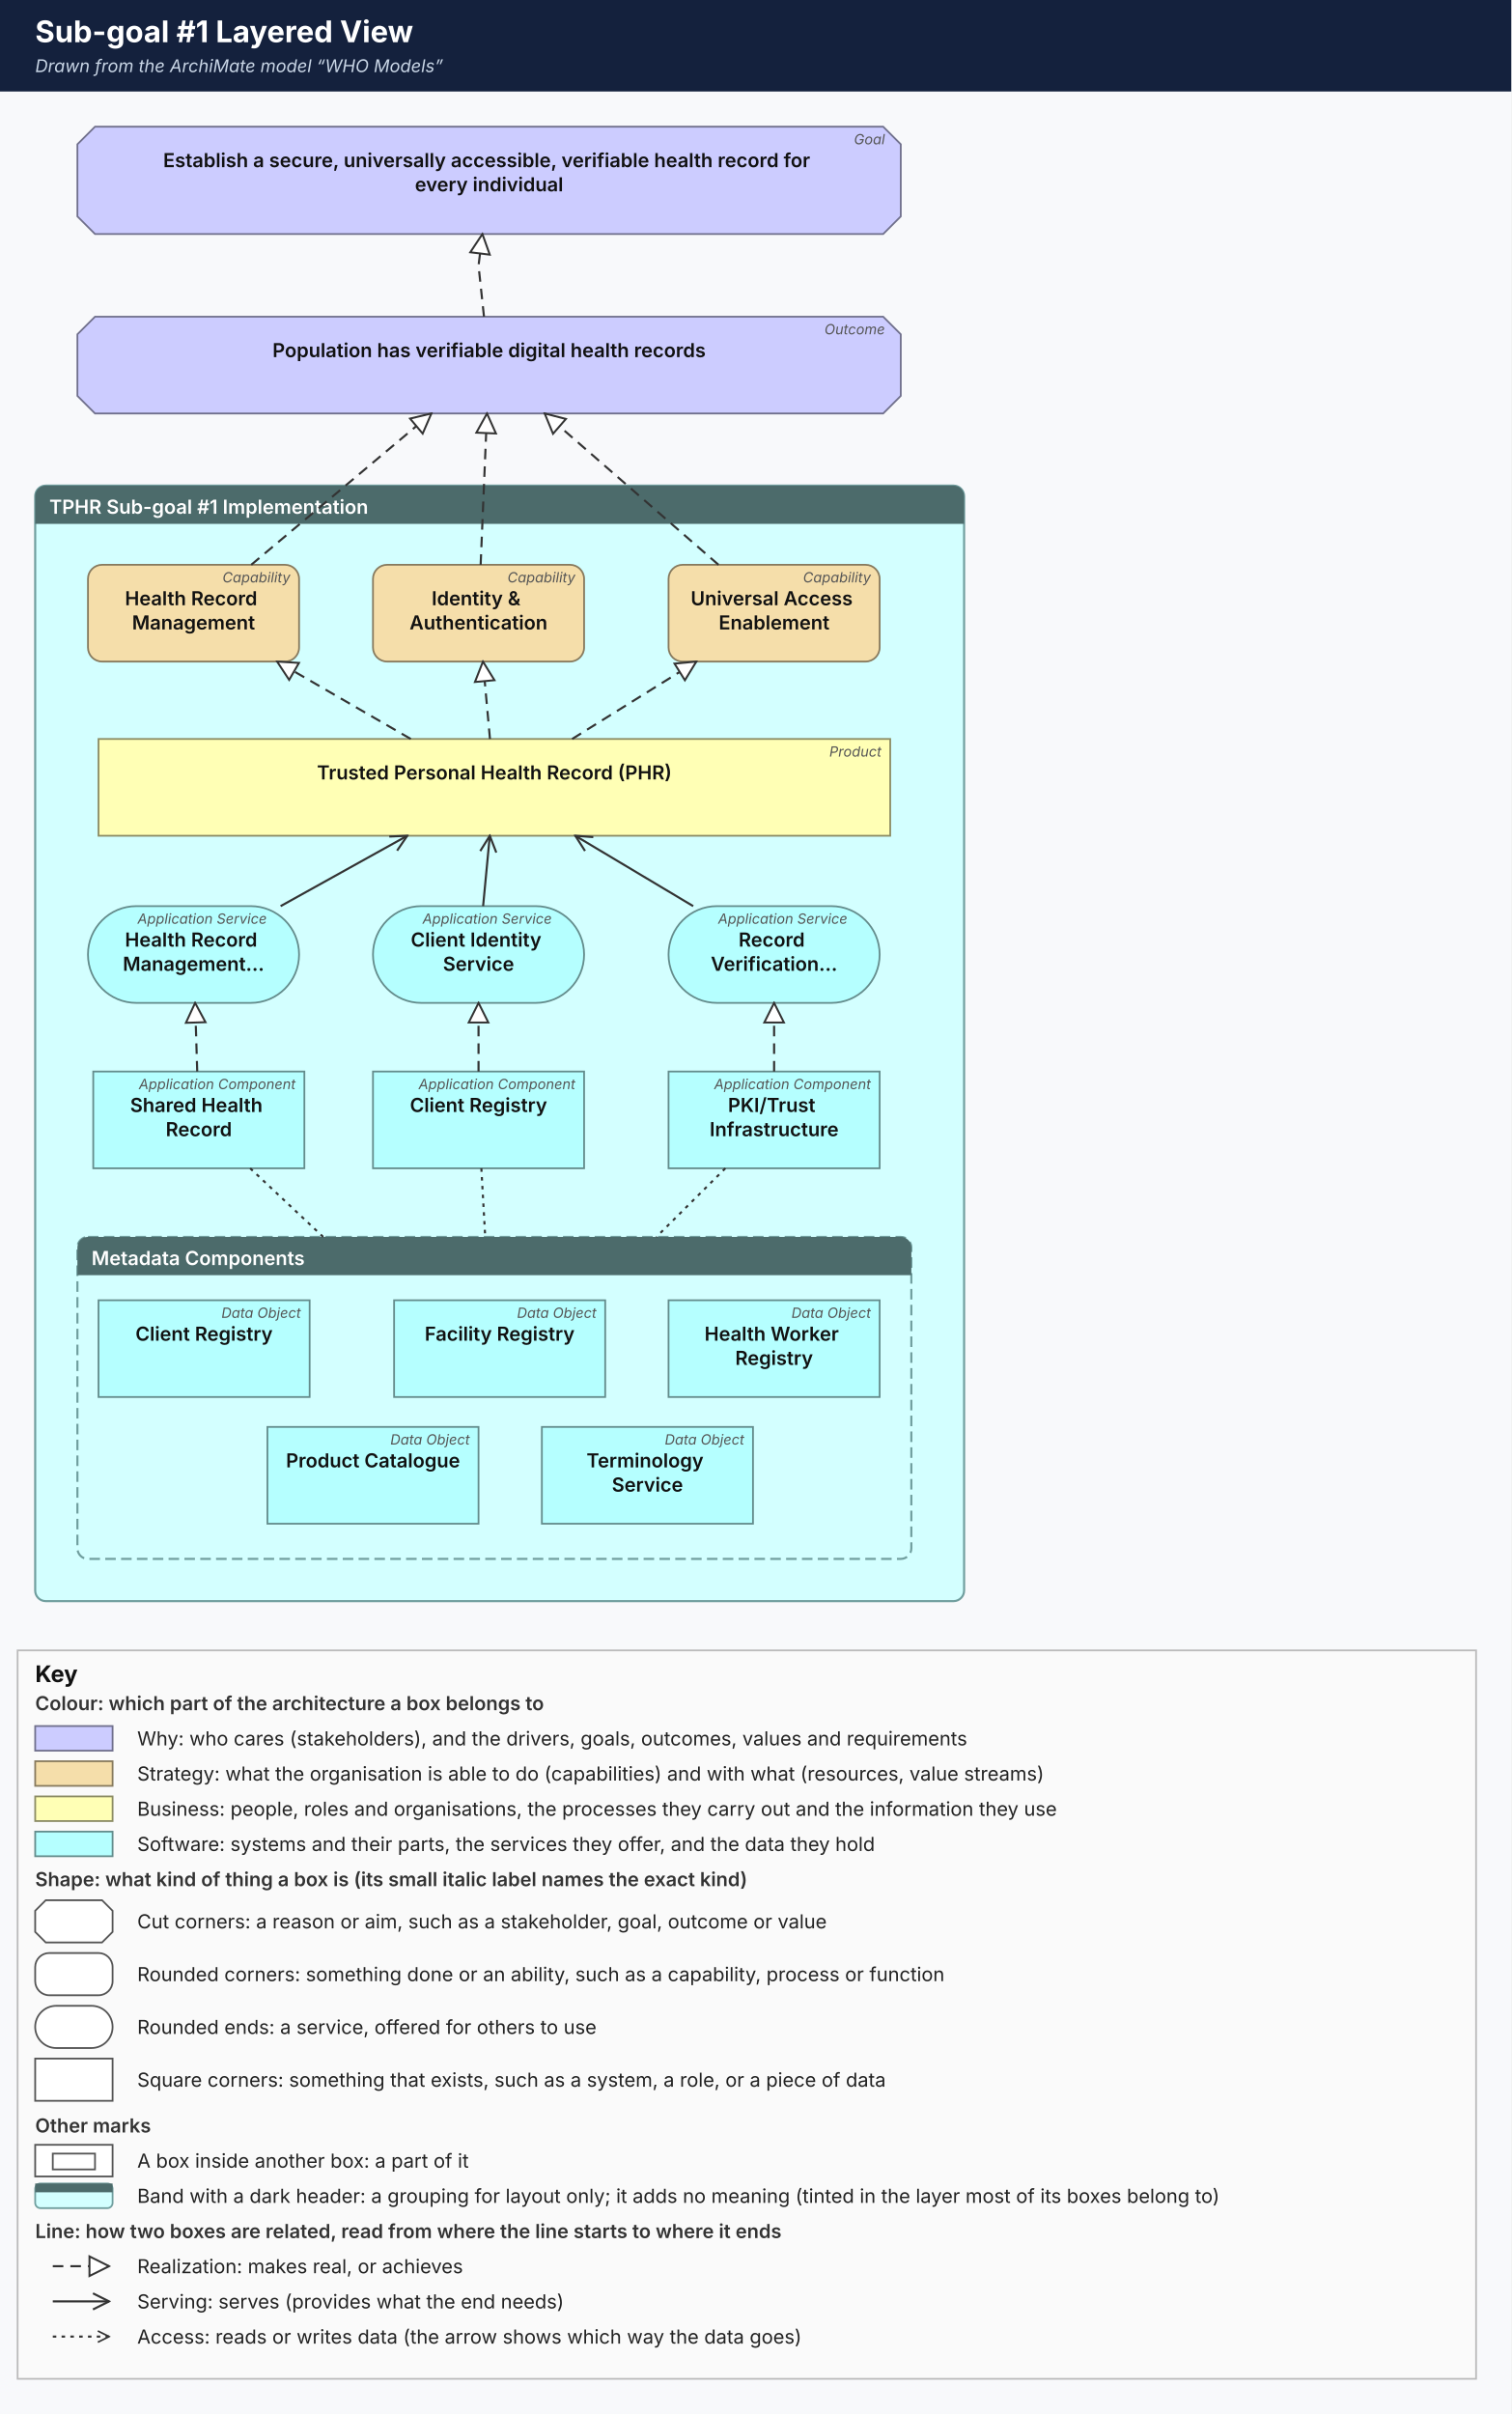
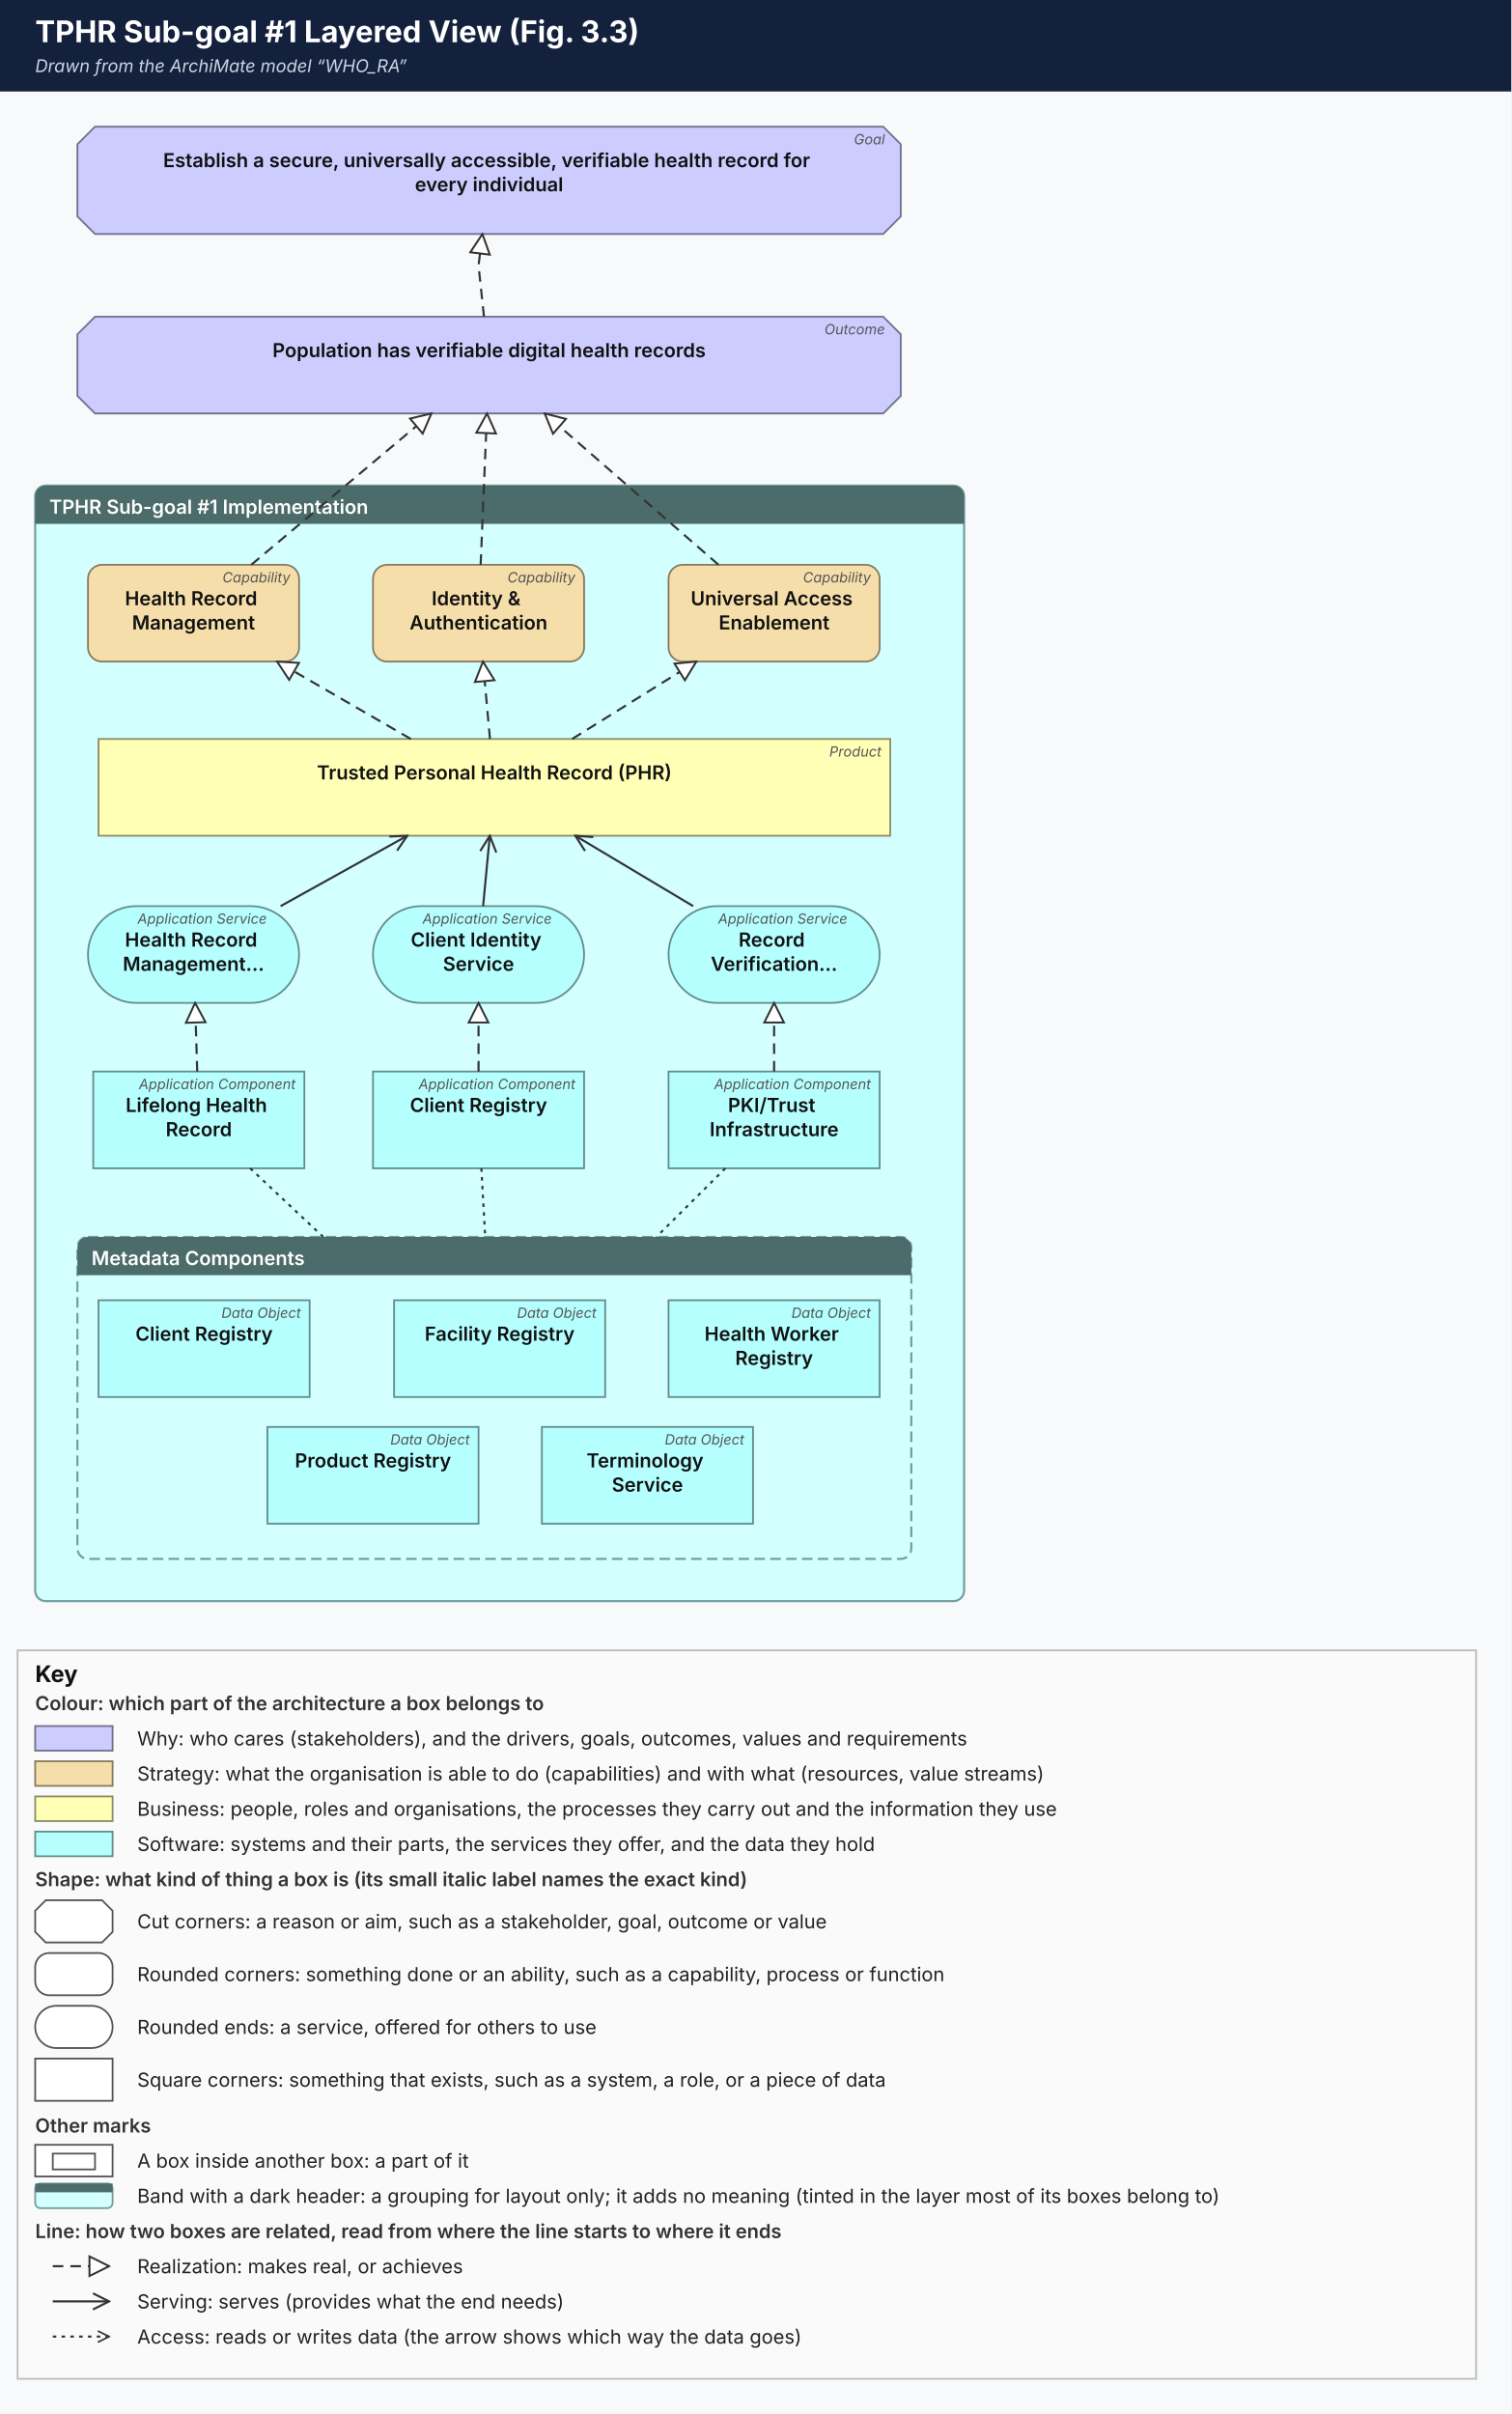
<svg xmlns="http://www.w3.org/2000/svg" viewBox="14 -59 859 1372" width="859" height="1372" role="img" aria-labelledby="av-title">
  <style>
.av-name{font:600 11px Inter, "Segoe UI", system-ui, -apple-system, Helvetica, Arial, sans-serif;fill:#111}
.av-type{font:italic 8px Inter, "Segoe UI", system-ui, -apple-system, Helvetica, Arial, sans-serif;fill:#555}
.av-group{font:600 11px Inter, "Segoe UI", system-ui, -apple-system, Helvetica, Arial, sans-serif;fill:#333}
.av-note{font:10px Inter, "Segoe UI", system-ui, -apple-system, Helvetica, Arial, sans-serif;fill:#222}
.av-key{font:11px Inter, "Segoe UI", system-ui, -apple-system, Helvetica, Arial, sans-serif;fill:#222}
.av-keyh{font:600 11px Inter, "Segoe UI", system-ui, -apple-system, Helvetica, Arial, sans-serif;fill:#333}
.av-keyt{font:700 13px Inter, "Segoe UI", system-ui, -apple-system, Helvetica, Arial, sans-serif;fill:#111}
.av-rel{font:9px Inter, "Segoe UI", system-ui, -apple-system, Helvetica, Arial, sans-serif;fill:#333;paint-order:stroke;stroke:#fff;stroke-width:3px}
a:hover rect,a:hover polygon,a:focus rect,a:focus polygon{stroke:#06c;stroke-width:2.5}
</style>
  <defs>
    <marker id="arrow-open" viewBox="0 0 12 12" refX="11" refY="6" markerWidth="11" markerHeight="11" orient="auto-start-reverse" markerUnits="userSpaceOnUse">
      <path d="M1 1 L11 6 L1 11" fill="none" stroke="#333" stroke-width="1.3" />
    </marker>
    <marker id="arrow-filled" viewBox="0 0 12 12" refX="11" refY="6" markerWidth="11" markerHeight="11" orient="auto-start-reverse" markerUnits="userSpaceOnUse">
      <path d="M1 1 L11 6 L1 11 Z" fill="#333" />
    </marker>
    <marker id="arrow-small" viewBox="0 0 10 10" refX="9" refY="5" markerWidth="8" markerHeight="8" orient="auto-start-reverse" markerUnits="userSpaceOnUse">
      <path d="M1 1 L9 5 L1 9" fill="none" stroke="#333" stroke-width="1.2" />
    </marker>
    <marker id="triangle-hollow" viewBox="0 0 14 14" refX="13" refY="7" markerWidth="13" markerHeight="13" orient="auto-start-reverse" markerUnits="userSpaceOnUse">
      <path d="M1 1 L13 7 L1 13 Z" fill="#fff" stroke="#333" stroke-width="1.2" />
    </marker>
    <marker id="diamond-filled" viewBox="0 0 16 10" refX="1" refY="5" markerWidth="16" markerHeight="10" orient="auto-start-reverse" markerUnits="userSpaceOnUse">
      <path d="M1 5 L8 1 L15 5 L8 9 Z" fill="#333" />
    </marker>
    <marker id="diamond-hollow" viewBox="0 0 16 10" refX="1" refY="5" markerWidth="16" markerHeight="10" orient="auto-start-reverse" markerUnits="userSpaceOnUse">
      <path d="M1 5 L8 1 L15 5 L8 9 Z" fill="#fff" stroke="#333" stroke-width="1.2" />
    </marker>
    <marker id="dot" viewBox="0 0 8 8" refX="4" refY="4" markerWidth="7" markerHeight="7" orient="auto" markerUnits="userSpaceOnUse">
      <circle cx="4" cy="4" r="3.2" fill="#333" />
    </marker>
    <pattern id="missing" width="8" height="8" patternUnits="userSpaceOnUse" patternTransform="rotate(45)">
      <rect width="8" height="8" fill="#fff" />
      <line x1="0" y1="0" x2="0" y2="8" stroke="#d33" stroke-width="2" />
    </pattern>
  </defs>
  <rect x="14" y="-59" width="859" height="1372" fill="#f8f9fb" />
  <rect x="14" y="-59" width="859" height="52" fill="#14213d" />
-   <text x="34" y="-35" style="font:700 17px Inter, &quot;Segoe UI&quot;, system-ui, -apple-system, Helvetica, Arial, sans-serif;fill:#fff">Sub-goal #1 Layered View</text>
-   <text x="34" y="-18" style="font:italic 10px Inter, &quot;Segoe UI&quot;, system-ui, -apple-system, Helvetica, Arial, sans-serif;fill:#c9d6e6">Drawn from the ArchiMate model “WHO Models”</text>
+   <text x="34" y="-35" style="font:700 17px Inter, &quot;Segoe UI&quot;, system-ui, -apple-system, Helvetica, Arial, sans-serif;fill:#fff">TPHR Sub-goal #1 Layered View (Fig. 3.3)</text>
+   <text x="34" y="-18" style="font:italic 10px Inter, &quot;Segoe UI&quot;, system-ui, -apple-system, Helvetica, Arial, sans-serif;fill:#c9d6e6">Drawn from the ArchiMate model “WHO_RA”</text>
  <g class="av-g">
    <rect x="34" y="217" width="528" height="634" rx="6" fill="#d3ffff" stroke="#709e9e" stroke-width="1.2" />
    <path d="M34 223 a6 6 0 0 1 6 -6 h516 a6 6 0 0 1 6 6 v15.75 h-528 z" fill="#4c6b6b" />
    <text class="av-group" x="42" y="233" style="fill:#fff">TPHR Sub-goal #1 Implementation</text>
  </g>
  <g>
    <rect x="226" y="550" width="120" height="55" fill="#b5ffff" stroke="#648c8c" stroke-width="1" />
    <text class="av-type" x="341" y="560" text-anchor="end">Application Component</text>
    <text class="av-name" x="286" y="573" text-anchor="middle">
      <tspan x="286" dy="0">Client Registry</tspan>
    </text>
  </g>
  <g>
    <rect x="394" y="550" width="120" height="55" fill="#b5ffff" stroke="#648c8c" stroke-width="1" />
    <text class="av-type" x="509" y="560" text-anchor="end">Application Component</text>
    <text class="av-name" x="454" y="573" text-anchor="middle">
      <tspan x="454" dy="0">PKI/Trust</tspan>
      <tspan x="454" dy="13.75">Infrastructure</tspan>
    </text>
  </g>
  <g>
    <rect x="58" y="644" width="474" height="183" rx="6" fill="#d3ffff" stroke="#709e9e" stroke-width="1.2" stroke-dasharray="6 3" />
    <path d="M58 650 a6 6 0 0 1 6 -6 h462 a6 6 0 0 1 6 6 v15.75 h-474 z" fill="#4c6b6b" />
    <text class="av-group" x="66" y="660" style="fill:#fff">Metadata Components</text>
  </g>
  <g>
    <rect x="322" y="752" width="120" height="55" fill="#b5ffff" stroke="#648c8c" stroke-width="1" />
    <text class="av-type" x="437" y="762" text-anchor="end">Data Object</text>
    <text class="av-name" x="382" y="775" text-anchor="middle">
      <tspan x="382" dy="0">Terminology</tspan>
      <tspan x="382" dy="13.75">Service</tspan>
    </text>
  </g>
  <g>
    <rect x="166" y="752" width="120" height="55" fill="#b5ffff" stroke="#648c8c" stroke-width="1" />
    <text class="av-type" x="281" y="762" text-anchor="end">Data Object</text>
    <text class="av-name" x="226" y="775" text-anchor="middle">
-       <tspan x="226" dy="0">Product Catalogue</tspan>
+       <tspan x="226" dy="0">Product Registry</tspan>
    </text>
  </g>
  <g>
    <rect x="70" y="680" width="120" height="55" fill="#b5ffff" stroke="#648c8c" stroke-width="1" />
    <text class="av-type" x="185" y="690" text-anchor="end">Data Object</text>
    <text class="av-name" x="130" y="703" text-anchor="middle">
      <tspan x="130" dy="0">Client Registry</tspan>
    </text>
  </g>
  <g>
    <rect x="238" y="680" width="120" height="55" fill="#b5ffff" stroke="#648c8c" stroke-width="1" />
    <text class="av-type" x="353" y="690" text-anchor="end">Data Object</text>
    <text class="av-name" x="298" y="703" text-anchor="middle">
      <tspan x="298" dy="0">Facility Registry</tspan>
    </text>
  </g>
  <g>
    <rect x="394" y="680" width="120" height="55" fill="#b5ffff" stroke="#648c8c" stroke-width="1" />
    <text class="av-type" x="509" y="690" text-anchor="end">Data Object</text>
    <text class="av-name" x="454" y="703" text-anchor="middle">
      <tspan x="454" dy="0">Health Worker</tspan>
      <tspan x="454" dy="13.75">Registry</tspan>
    </text>
  </g>
  <g>
    <rect x="67" y="550" width="120" height="55" fill="#b5ffff" stroke="#648c8c" stroke-width="1" />
    <text class="av-type" x="182" y="560" text-anchor="end">Application Component</text>
    <text class="av-name" x="127" y="573" text-anchor="middle">
-       <tspan x="127" dy="0">Shared Health</tspan>
+       <tspan x="127" dy="0">Lifelong Health</tspan>
      <tspan x="127" dy="13.75">Record</tspan>
    </text>
  </g>
  <g>
    <rect x="70" y="361" width="450" height="55" fill="#ffffb5" stroke="#8c8c64" stroke-width="1" />
    <text class="av-type" x="515" y="371" text-anchor="end">Product</text>
    <text class="av-name" x="295" y="384" text-anchor="middle">
      <tspan x="295" dy="0">Trusted Personal Health Record (PHR)</tspan>
    </text>
  </g>
  <g>
    <rect x="226" y="456" width="120" height="55" rx="27.5" fill="#b5ffff" stroke="#648c8c" stroke-width="1" />
    <text class="av-type" x="327.667" y="466" text-anchor="end">Application Service</text>
    <text class="av-name" x="286" y="479" text-anchor="middle">
      <tspan x="286" dy="0">Client Identity</tspan>
      <tspan x="286" dy="13.75">Service</tspan>
    </text>
  </g>
  <g>
    <rect x="394" y="456" width="120" height="55" rx="27.5" fill="#b5ffff" stroke="#648c8c" stroke-width="1" />
    <text class="av-type" x="495.667" y="466" text-anchor="end">Application Service</text>
    <text class="av-name" x="454" y="479" text-anchor="middle">
      <tspan x="454" dy="0">Record</tspan>
      <tspan x="454" dy="13.75">Verification…</tspan>
    </text>
  </g>
  <g>
    <rect x="64" y="262" width="120" height="55" rx="8" fill="#f5deaa" stroke="#877a5e" stroke-width="1" />
    <text class="av-type" x="179" y="272" text-anchor="end">Capability</text>
    <text class="av-name" x="124" y="285" text-anchor="middle">
      <tspan x="124" dy="0">Health Record</tspan>
      <tspan x="124" dy="13.75">Management</tspan>
    </text>
  </g>
  <g>
    <rect x="226" y="262" width="120" height="55" rx="8" fill="#f5deaa" stroke="#877a5e" stroke-width="1" />
    <text class="av-type" x="341" y="272" text-anchor="end">Capability</text>
    <text class="av-name" x="286" y="285" text-anchor="middle">
      <tspan x="286" dy="0">Identity &amp;</tspan>
      <tspan x="286" dy="13.75">Authentication</tspan>
    </text>
  </g>
  <g>
    <rect x="394" y="262" width="120" height="55" rx="8" fill="#f5deaa" stroke="#877a5e" stroke-width="1" />
    <text class="av-type" x="509" y="272" text-anchor="end">Capability</text>
    <text class="av-name" x="454" y="285" text-anchor="middle">
      <tspan x="454" dy="0">Universal Access</tspan>
      <tspan x="454" dy="13.75">Enablement</tspan>
    </text>
  </g>
  <g>
    <rect x="64" y="456" width="120" height="55" rx="27.5" fill="#b5ffff" stroke="#648c8c" stroke-width="1" />
    <text class="av-type" x="165.667" y="466" text-anchor="end">Application Service</text>
    <text class="av-name" x="124" y="479" text-anchor="middle">
      <tspan x="124" dy="0">Health Record</tspan>
      <tspan x="124" dy="13.75">Management…</tspan>
    </text>
  </g>
  <g>
    <polygon points="68,13 516,13 526,23 526,64 516,74 68,74 58,64 58,23" fill="#ccccff" stroke="#70708c" stroke-width="1" />
    <text class="av-type" x="517" y="23" text-anchor="end">Goal</text>
    <text class="av-name" x="292" y="36" text-anchor="middle">
      <tspan x="292" dy="0">Establish a secure, universally accessible, verifiable health record for</tspan>
      <tspan x="292" dy="13.75">every individual</tspan>
    </text>
  </g>
  <g>
    <polygon points="68,121 516,121 526,131 526,166 516,176 68,176 58,166 58,131" fill="#ccccff" stroke="#70708c" stroke-width="1" />
    <text class="av-type" x="517" y="131" text-anchor="end">Outcome</text>
    <text class="av-name" x="292" y="144" text-anchor="middle">
      <tspan x="292" dy="0">Population has verifiable digital health records</tspan>
    </text>
  </g>
  <g>
    <path d="M287.6 605 L289.8 644" fill="none" stroke="#333" stroke-width="1.2" stroke-dasharray="2 3" />
    <path d="M287.6 605 L289.8 644" fill="none" stroke="transparent" stroke-width="8" />
  </g>
  <g>
    <path d="M286 550 L286 511" fill="none" stroke="#333" stroke-width="1.2" stroke-dasharray="6 4" marker-end="url(#triangle-hollow)" />
    <path d="M286 550 L286 511" fill="none" stroke="transparent" stroke-width="8" />
  </g>
  <g>
    <path d="M426.3 605 L387.1 644" fill="none" stroke="#333" stroke-width="1.2" stroke-dasharray="2 3" />
    <path d="M426.3 605 L387.1 644" fill="none" stroke="transparent" stroke-width="8" />
  </g>
  <g>
    <path d="M454 550 L454 511" fill="none" stroke="#333" stroke-width="1.2" stroke-dasharray="6 4" marker-end="url(#triangle-hollow)" />
    <path d="M454 550 L454 511" fill="none" stroke="transparent" stroke-width="8" />
  </g>
  <g>
    <path d="M156.2 605 L197.7 644" fill="none" stroke="#333" stroke-width="1.2" stroke-dasharray="2 3" />
    <path d="M156.2 605 L197.7 644" fill="none" stroke="transparent" stroke-width="8" />
  </g>
  <g>
    <path d="M126.1 550 L124.9 511" fill="none" stroke="#333" stroke-width="1.2" stroke-dasharray="6 4" marker-end="url(#triangle-hollow)" />
    <path d="M126.1 550 L124.9 511" fill="none" stroke="transparent" stroke-width="8" />
  </g>
  <g>
    <path d="M247.5 361 L171.5 317" fill="none" stroke="#333" stroke-width="1.2" stroke-dasharray="6 4" marker-end="url(#triangle-hollow)" />
    <path d="M247.5 361 L171.5 317" fill="none" stroke="transparent" stroke-width="8" />
  </g>
  <g>
    <path d="M339.2 361 L409.8 317" fill="none" stroke="#333" stroke-width="1.2" stroke-dasharray="6 4" marker-end="url(#triangle-hollow)" />
    <path d="M339.2 361 L409.8 317" fill="none" stroke="transparent" stroke-width="8" />
  </g>
  <g>
    <path d="M292.5 361 L288.5 317" fill="none" stroke="#333" stroke-width="1.2" stroke-dasharray="6 4" marker-end="url(#triangle-hollow)" />
    <path d="M292.5 361 L288.5 317" fill="none" stroke="transparent" stroke-width="8" />
  </g>
  <g>
    <path d="M288.6 456 L292.4 416" fill="none" stroke="#333" stroke-width="1.2" marker-end="url(#arrow-open)" />
    <path d="M288.6 456 L292.4 416" fill="none" stroke="transparent" stroke-width="8" />
  </g>
  <g>
    <path d="M408 456 L341 416" fill="none" stroke="#333" stroke-width="1.2" marker-end="url(#arrow-open)" />
    <path d="M408 456 L341 416" fill="none" stroke="transparent" stroke-width="8" />
  </g>
  <g>
    <path d="M156.8 262 L259.2 176" fill="none" stroke="#333" stroke-width="1.2" stroke-dasharray="6 4" marker-end="url(#triangle-hollow)" />
    <path d="M156.8 262 L259.2 176" fill="none" stroke="transparent" stroke-width="8" />
  </g>
  <g>
    <path d="M287.2 262 L290.8 176" fill="none" stroke="#333" stroke-width="1.2" stroke-dasharray="6 4" marker-end="url(#triangle-hollow)" />
    <path d="M287.2 262 L290.8 176" fill="none" stroke="transparent" stroke-width="8" />
  </g>
  <g>
    <path d="M422.4 262 L323.6 176" fill="none" stroke="#333" stroke-width="1.2" stroke-dasharray="6 4" marker-end="url(#triangle-hollow)" />
    <path d="M422.4 262 L323.6 176" fill="none" stroke="transparent" stroke-width="8" />
  </g>
  <g>
    <path d="M173.5 456 L245.5 416" fill="none" stroke="#333" stroke-width="1.2" marker-end="url(#arrow-open)" />
    <path d="M173.5 456 L245.5 416" fill="none" stroke="transparent" stroke-width="8" />
  </g>
  <g>
    <path d="M289.1 121 L286 92 L288.2 74" fill="none" stroke="#333" stroke-width="1.2" stroke-dasharray="6 4" marker-end="url(#triangle-hollow)" />
    <path d="M289.1 121 L286 92 L288.2 74" fill="none" stroke="transparent" stroke-width="8" />
  </g>
  <g class="av-legend">
    <rect x="24" y="879" width="829" height="414" fill="#fafafa" stroke="#bbb" />
    <text class="av-keyt" x="34" y="897">Key</text>
    <text class="av-keyh" x="34" y="913">Colour: which part of the architecture a box belongs to</text>
    <rect x="34" y="922" width="44" height="14" fill="#ccccff" stroke="#70708c" />
    <text class="av-key" x="92" y="933">Why: who cares (stakeholders), and the drivers, goals, outcomes, values and requirements</text>
    <rect x="34" y="942" width="44" height="14" fill="#f5deaa" stroke="#877a5e" />
    <text class="av-key" x="92" y="953">Strategy: what the organisation is able to do (capabilities) and with what (resources, value streams)</text>
    <rect x="34" y="962" width="44" height="14" fill="#ffffb5" stroke="#8c8c64" />
    <text class="av-key" x="92" y="973">Business: people, roles and organisations, the processes they carry out and the information they use</text>
    <rect x="34" y="982" width="44" height="14" fill="#b5ffff" stroke="#648c8c" />
    <text class="av-key" x="92" y="993">Software: systems and their parts, the services they offer, and the data they hold</text>
    <text class="av-keyh" x="34" y="1013">Shape: what kind of thing a box is (its small italic label names the exact kind)</text>
    <polygon points="40,1021 72,1021 78,1027 78,1039 72,1045 40,1045 34,1039 34,1027" fill="#fff" stroke="#555" />
    <text class="av-key" x="92" y="1037">Cut corners: a reason or aim, such as a stakeholder, goal, outcome or value</text>
    <rect x="34" y="1051" width="44" height="24" rx="8" fill="#fff" stroke="#555" />
    <text class="av-key" x="92" y="1067">Rounded corners: something done or an ability, such as a capability, process or function</text>
    <rect x="34" y="1081" width="44" height="24" rx="12" fill="#fff" stroke="#555" />
    <text class="av-key" x="92" y="1097">Rounded ends: a service, offered for others to use</text>
    <rect x="34" y="1111" width="44" height="24" fill="#fff" stroke="#555" />
    <text class="av-key" x="92" y="1127">Square corners: something that exists, such as a system, a role, or a piece of data</text>
    <text class="av-keyh" x="34" y="1153">Other marks</text>
    <rect x="34" y="1160" width="44" height="18" fill="#fff" stroke="#555" />
    <rect x="44" y="1165" width="24" height="9" fill="#fff" stroke="#555" />
    <text class="av-key" x="92" y="1173">A box inside another box: a part of it</text>
    <rect x="34" y="1182" width="44" height="14" rx="3" fill="#d3ffff" stroke="#709e9e" />
    <rect x="34" y="1182" width="44" height="5" fill="#4c6b6b" />
    <text class="av-key" x="92" y="1193">Band with a dark header: a grouping for layout only; it adds no meaning (tinted in the layer most of its boxes belong to)</text>
    <text class="av-keyh" x="34" y="1213">Line: how two boxes are related, read from where the line starts to where it ends</text>
    <path d="M44 1229 L76 1229" fill="none" stroke="#333" stroke-width="1.2" stroke-dasharray="6 4" marker-end="url(#triangle-hollow)" />
    <text class="av-key" x="92" y="1233">Realization: makes real, or achieves</text>
    <path d="M44 1249 L76 1249" fill="none" stroke="#333" stroke-width="1.2" marker-end="url(#arrow-open)" />
    <text class="av-key" x="92" y="1253">Serving: serves (provides what the end needs)</text>
    <path d="M44 1269 L76 1269" fill="none" stroke="#333" stroke-width="1.2" stroke-dasharray="2 3" marker-end="url(#arrow-small)" />
    <text class="av-key" x="92" y="1273">Access: reads or writes data (the arrow shows which way the data goes)</text>
  </g>
</svg>
